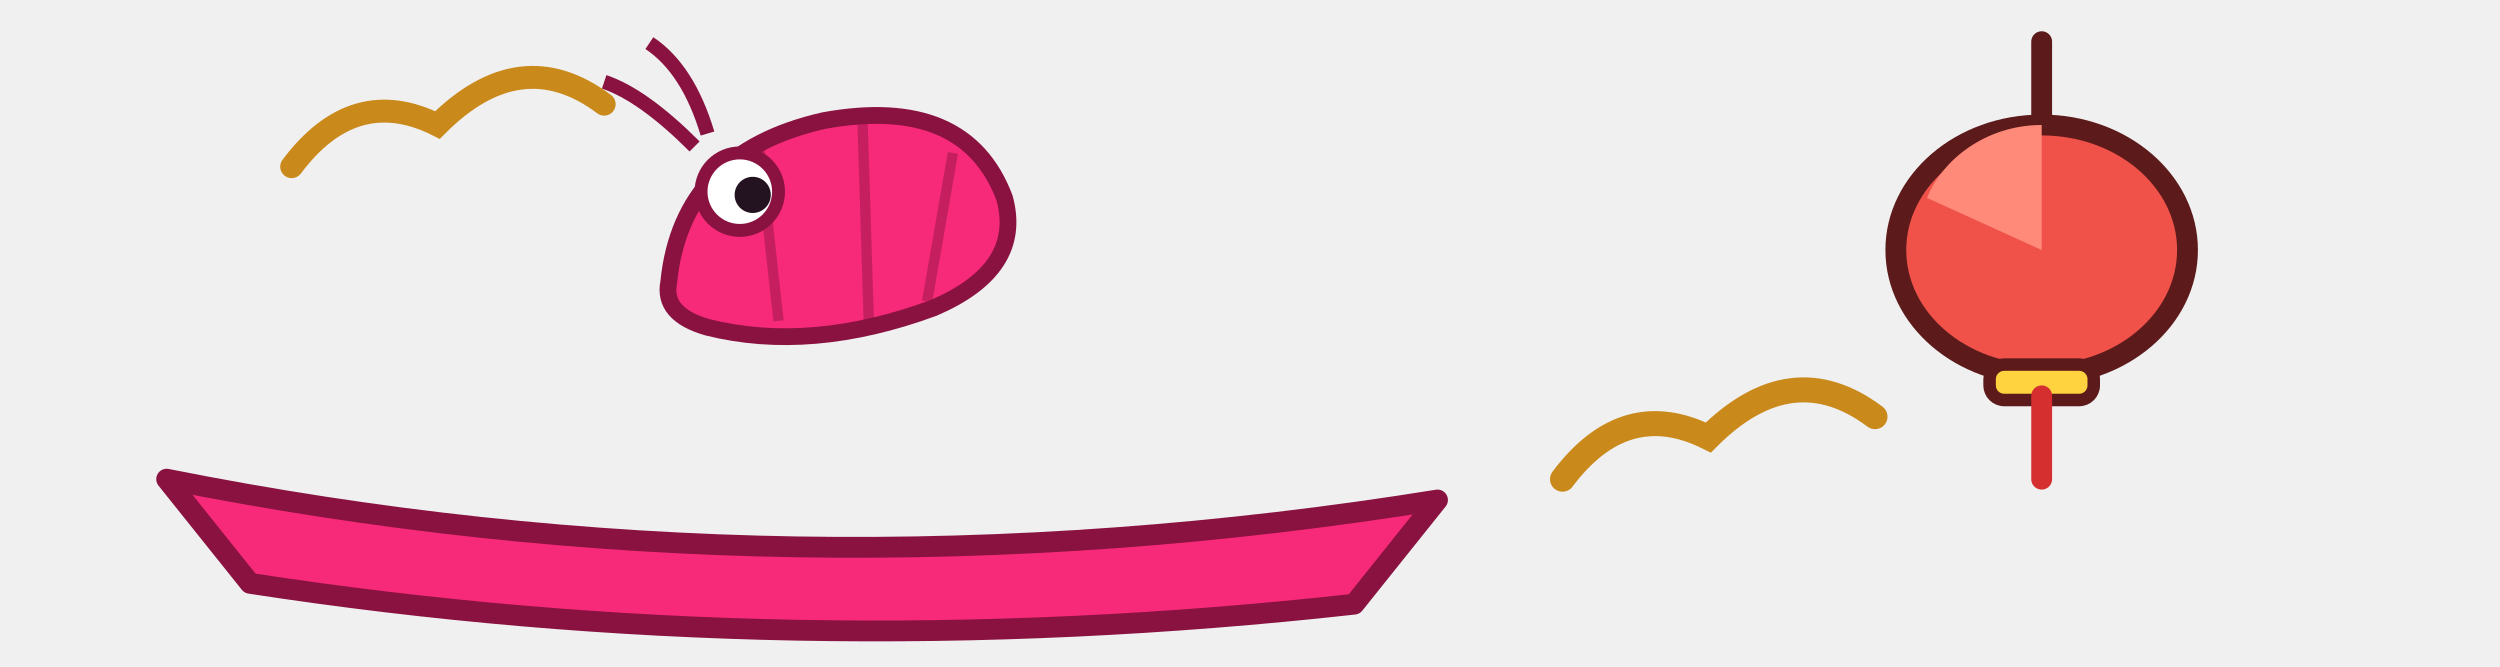
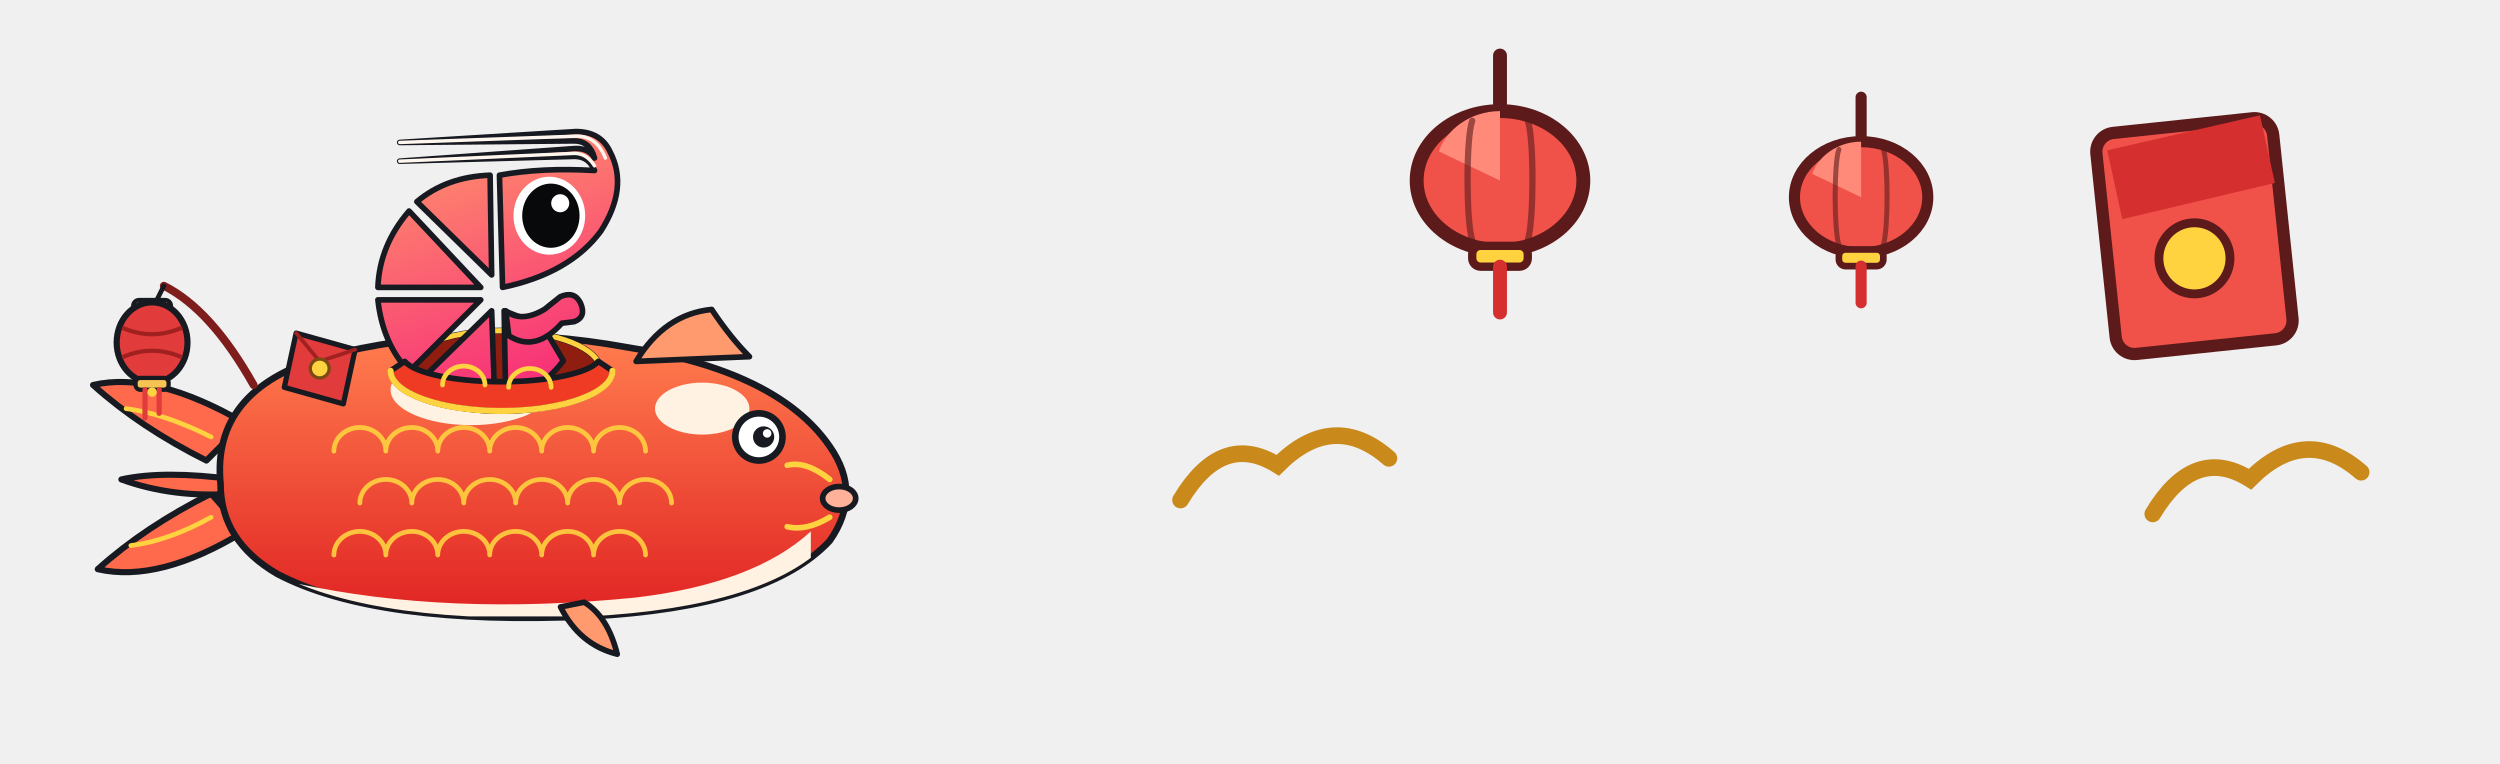
- <svg xmlns="http://www.w3.org/2000/svg" width="240" height="64" viewBox="0 0 240 64">
-   <path d="M196 4 L196 12" stroke="#5c1a1a" stroke-width="2" stroke-linecap="round" />
-   <ellipse cx="196" cy="24" rx="14" ry="12" fill="#f0524a" stroke="#5c1a1a" stroke-width="2" />
-   <path d="M196 12c-5.4 0-9.6 3.4-11 7L196 24Z" fill="#ff8a7a" />
-   <rect x="191" y="35" width="10" height="3.4" rx="1.4" fill="#ffd23f" stroke="#5c1a1a" stroke-width="1.2" />
-   <path d="M196 38 L196 46" stroke="#d62f2f" stroke-width="2" stroke-linecap="round" />
-   <path d="M16 46 Q76 58 138 48 L130 58 Q76 64 24 56Z" fill="#f72a79" stroke="#8a1240" stroke-width="2" stroke-linejoin="round" />
-   <g transform="translate(58 6) scale(0.62)">
-     <path d="M10 34 Q12 14 34 9 Q56 5 62 21 Q65 32 51 38 Q32 45 16 41 Q9 39 10 34Z" fill="#f72a79" stroke="#8a1240" stroke-width="2.6" />
-     <path d="M24 13 L27 40 M40 9 L41 41 M54 14 L50 37" fill="none" stroke="#8a1240" stroke-width="1.6" opacity="0.45" />
-     <circle cx="21" cy="20" r="6" fill="#fff" stroke="#8a1240" stroke-width="2" />
-     <circle cx="23" cy="20.5" r="2.8" fill="#231320" />
-     <path d="M14 13 Q6 5 0 3 M16 11 Q13 1 7 -3" fill="none" stroke="#8a1240" stroke-width="2.2" />
+ <svg xmlns="http://www.w3.org/2000/svg" width="360" height="110" viewBox="0 0 360 110">
+   <g transform="translate(10 16) scale(0.34)">
+     <defs>
+       <linearGradient id="b-shrimp" gradientUnits="userSpaceOnUse" x1="25" y1="0" x2="85" y2="180">
+         <stop stop-color="#ff956b" />
+         <stop offset="1" stop-color="#f72a79" />
+       </linearGradient>
+       <linearGradient id="b-koi" gradientUnits="userSpaceOnUse" x1="200" y1="100" x2="200" y2="214">
+         <stop stop-color="#ff7a4d" />
+         <stop offset="1" stop-color="#e02323" />
+       </linearGradient>
+       <clipPath id="b-koi-body">
+         <path d="M64 158 Q60 118 108 104 Q170 88 236 100 Q300 110 322 142 Q336 162 322 182 Q296 210 220 214 Q130 218 88 196 Q64 182 64 158 Z" />
+       </clipPath>
+     </defs>
+     <g fill="#ff6a4d" stroke="#171a21" stroke-width="2.6" stroke-linejoin="round">
+       <path d="M74 132 Q36 110 10 116 Q30 134 58 148Z" />
+       <path d="M74 178 Q38 200 12 194 Q32 176 60 162Z" />
+       <path d="M70 156 Q40 152 22 156 Q44 164 70 162Z" />
+     </g>
+     <g fill="none" stroke="#ffd23f" stroke-width="2" stroke-linecap="round">
+       <path d="M60 138 Q40 128 24 126 M60 172 Q42 182 26 184" />
+     </g>
+     <path d="M64 158 Q60 118 108 104 Q170 88 236 100 Q300 110 322 142 Q336 162 322 182 Q296 210 220 214 Q130 218 88 196 Q64 182 64 158 Z" fill="url(#b-koi)" stroke="#171a21" stroke-width="2.8" stroke-linejoin="round" />
+     <g clip-path="url(#b-koi-body)">
+       <path d="M96 200 Q160 214 240 206 Q290 200 314 178 L314 214 L96 214Z" fill="#fff2e2" />
+       <ellipse cx="170" cy="118" rx="34" ry="15" fill="#fff2e2" />
+       <ellipse cx="268" cy="126" rx="20" ry="11" fill="#fff2e2" />
+     </g>
+     <g fill="none" stroke="#ffd23f" stroke-width="2" stroke-linecap="round" opacity="0.9">
+       <path d="M112 144 a11 10 0 0 1 22 0 M134 144 a11 10 0 0 1 22 0 M156 144 a11 10 0 0 1 22 0 M178 144 a11 10 0 0 1 22 0 M200 144 a11 10 0 0 1 22 0 M222 144 a11 10 0 0 1 22 0" />
+       <path d="M123 166 a11 10 0 0 1 22 0 M145 166 a11 10 0 0 1 22 0 M167 166 a11 10 0 0 1 22 0 M189 166 a11 10 0 0 1 22 0 M211 166 a11 10 0 0 1 22 0 M233 166 a11 10 0 0 1 22 0" />
+       <path d="M112 188 a11 10 0 0 1 22 0 M134 188 a11 10 0 0 1 22 0 M156 188 a11 10 0 0 1 22 0 M178 188 a11 10 0 0 1 22 0 M200 188 a11 10 0 0 1 22 0 M222 188 a11 10 0 0 1 22 0" />
+     </g>
+     <path d="M240 106 Q252 86 272 84 Q280 96 288 104 Z" fill="#ff9a6e" stroke="#171a21" stroke-width="2.4" stroke-linejoin="round" />
+     <path d="M208 210 Q216 226 232 230 Q228 214 218 208Z" fill="#ff9a6e" stroke="#171a21" stroke-width="2.4" stroke-linejoin="round" />
+     <circle cx="292" cy="138" r="10" fill="#fff" stroke="#171a21" stroke-width="2.8" />
+     <circle cx="294" cy="138" r="4.5" fill="#171a21" />
+     <circle cx="295.5" cy="136.5" r="1.8" fill="#fff" />
+     <ellipse cx="326" cy="164" rx="7" ry="5" fill="#ffb199" stroke="#171a21" stroke-width="2.4" />
+     <path d="M322 156 Q312 148 304 150 M322 172 Q312 178 304 176" fill="none" stroke="#ffd23f" stroke-width="2.4" stroke-linecap="round" />
+     <ellipse cx="183" cy="110" rx="42" ry="17" fill="#8f1d10" stroke="#171a21" stroke-width="2.6" />
+     <ellipse cx="183" cy="110" rx="42" ry="17" fill="none" stroke="#ffd23f" stroke-width="2.2" />
+     <g transform="translate(128 8) scale(0.66)">
+       <g stroke="#171a21" stroke-width="3.6" stroke-linecap="round" stroke-linejoin="round">
+         <path d="M18 8 L131 1 Q147 1 153 14 Q165 37 147 65 Q127 92 84 101 L82 29 Q109 24 143 26 Q139 16 128 17 L18 20 L129 12 Q139 11 143 18 Q140 7 130 7Z" fill="url(#b-shrimp)" />
+         <path d="M76 29 Q48 30 29 46 L77 93Z" fill="url(#b-shrimp)" />
+         <path d="M24 52 Q5 74 4 101 L70 101Z" fill="url(#b-shrimp)" />
+         <path d="M4 109 Q7 137 24 155 L70 109Z" fill="url(#b-shrimp)" />
+         <path d="M77 116 L31 161 Q51 174 79 175Z" fill="url(#b-shrimp)" />
+         <path d="M85 116 L86 172 Q110 166 123 148 L110 126Z" fill="url(#b-shrimp)" />
+         <path d="M86 116 Q96 124 111 115 L121 107 Q130 103 134 111 Q138 120 130 123 L122 124 Q105 143 88 132Z" fill="url(#b-shrimp)" />
+       </g>
+       <ellipse cx="114" cy="55" rx="23" ry="25" fill="#fff" />
+       <ellipse cx="115" cy="55" rx="18.4" ry="20.6" fill="#07090b" />
+       <circle cx="121" cy="47" r="5.8" fill="#fff" />
+       <path d="M18 8 L130 4 Q144 3 150 18 M18 20 L130 15 Q138 15 143 23" fill="none" stroke="#fff7ee" stroke-width="2.2" stroke-linecap="round" />
+     </g>
+     <g stroke-linecap="round" stroke-linejoin="round">
+       <path d="M136 110 A47 17 0 0 0 230 110 L224 106 A42 11 0 0 1 142 106 Z" fill="#ef3b24" stroke="#171a21" stroke-width="2.4" />
+       <path d="M136 110 A47 17 0 0 0 230 110" fill="none" stroke="#ffd23f" stroke-width="2.6" />
+       <path d="M158 116 a9 8 0 0 1 18 0 M186 117 a9 8 0 0 1 18 0" fill="none" stroke="#ffd23f" stroke-width="2" />
+     </g>
+     <g stroke-linecap="round" stroke-linejoin="round">
+       <path d="M78 116 Q60 84 40 74" fill="none" stroke="#7f1d1d" stroke-width="3.4" />
+       <path d="M40 74 L36 82" fill="none" stroke="#171a21" stroke-width="2" />
+       <rect x="27" y="80" width="16" height="6" rx="2.5" fill="#f6c453" stroke="#171a21" stroke-width="1.8" />
+       <ellipse cx="35" cy="98" rx="15" ry="17" fill="#e23b3b" stroke="#171a21" stroke-width="2.6" />
+       <path d="M23 92 Q35 97 47 92 M23 104 Q35 99 47 104" fill="none" stroke="#a12020" stroke-width="1.8" />
+       <rect x="28" y="113" width="14" height="5" rx="2" fill="#f6c453" stroke="#171a21" stroke-width="1.8" />
+       <path d="M32 118 L32 130 M38 118 L38 128" fill="none" stroke="#e23b3b" stroke-width="2.2" />
+       <circle cx="35" cy="119" r="2" fill="#ffd23f" />
+     </g>
+     <g stroke-linecap="round" stroke-linejoin="round">
+       <path d="M96 94 L121 101 L116 124 L91 117Z" fill="#e23b3b" stroke="#171a21" stroke-width="2.2" />
+       <path d="M96 94 L106 106 L121 101" fill="none" stroke="#a12020" stroke-width="1.6" />
+       <circle cx="106" cy="109" r="4" fill="#ffd23f" stroke="#7a4a12" stroke-width="1.4" />
+     </g>
  </g>
-   <path d="M150 46 Q156 38 164 42 Q172 34 180 40" fill="none" stroke="#c9891b" stroke-width="2.4" stroke-linecap="round" />
-   <path d="M28 16 Q34 8 42 12 Q50 4 58 10" fill="none" stroke="#c9891b" stroke-width="2.2" stroke-linecap="round" />
+   <g transform="translate(216 8)">
+     <g stroke-linecap="round">
+       <path d="M0 0 L0 7" stroke="#5c1a1a" stroke-width="2" />
+       <ellipse cx="0" cy="18" rx="12" ry="10" fill="#f0524a" stroke="#5c1a1a" stroke-width="2" />
+       <path d="M0 8c-4.4 0-7.8 2.8-8.8 5.8L0 18Z" fill="#ff8a7a" />
+       <path d="M-4 9.4c-.9 2.4-.9 14.4 0 17.2M4 9.4c.9 2.4.9 14.4 0 17.2" fill="none" stroke="#5c1a1a" stroke-width="0.9" opacity="0.6" />
+       <rect x="-4" y="27.4" width="8" height="3" rx="1.2" fill="#ffd23f" stroke="#5c1a1a" stroke-width="1.2" />
+       <path d="M0 30.4 L0 37" stroke="#d62f2f" stroke-width="2" />
+     </g>
+   </g>
+   <g transform="translate(268 14) scale(0.8)">
+     <g stroke-linecap="round">
+       <path d="M0 0 L0 7" stroke="#5c1a1a" stroke-width="2" />
+       <ellipse cx="0" cy="18" rx="12" ry="10" fill="#f0524a" stroke="#5c1a1a" stroke-width="2" />
+       <path d="M0 8c-4.4 0-7.8 2.8-8.8 5.8L0 18Z" fill="#ff8a7a" />
+       <path d="M-4 9.4c-.9 2.4-.9 14.4 0 17.2M4 9.4c.9 2.4.9 14.4 0 17.2" fill="none" stroke="#5c1a1a" stroke-width="0.9" opacity="0.6" />
+       <rect x="-4" y="27.4" width="8" height="3" rx="1.2" fill="#ffd23f" stroke="#5c1a1a" stroke-width="1.2" />
+       <path d="M0 30.4 L0 37" stroke="#d62f2f" stroke-width="2" />
+     </g>
+   </g>
+   <g transform="translate(170 64)">
+     <path d="M0 8 Q6 -2 14 3 Q22 -5 30 2" fill="none" stroke="#c9891b" stroke-width="2.4" stroke-linecap="round" />
+   </g>
+   <g transform="translate(310 66)">
+     <path d="M0 8 Q6 -2 14 3 Q22 -5 30 2" fill="none" stroke="#c9891b" stroke-width="2.4" stroke-linecap="round" />
+   </g>
+   <g transform="translate(316 34) scale(0.8)">
+     <g stroke-linejoin="round">
+       <rect x="-16" y="-20" width="32" height="40" rx="3.4" fill="#f0524a" stroke="#5c1a1a" stroke-width="2.2" transform="rotate(-6)" />
+       <path d="M-14 -17 L14 -20.4 L15.4 -8 L-12.6 -4.4Z" fill="#d62f2f" transform="rotate(-6)" />
+       <circle cx="0" cy="4" r="6.4" fill="#ffd23f" stroke="#5c1a1a" stroke-width="1.6" />
+     </g>
+   </g>
</svg>
